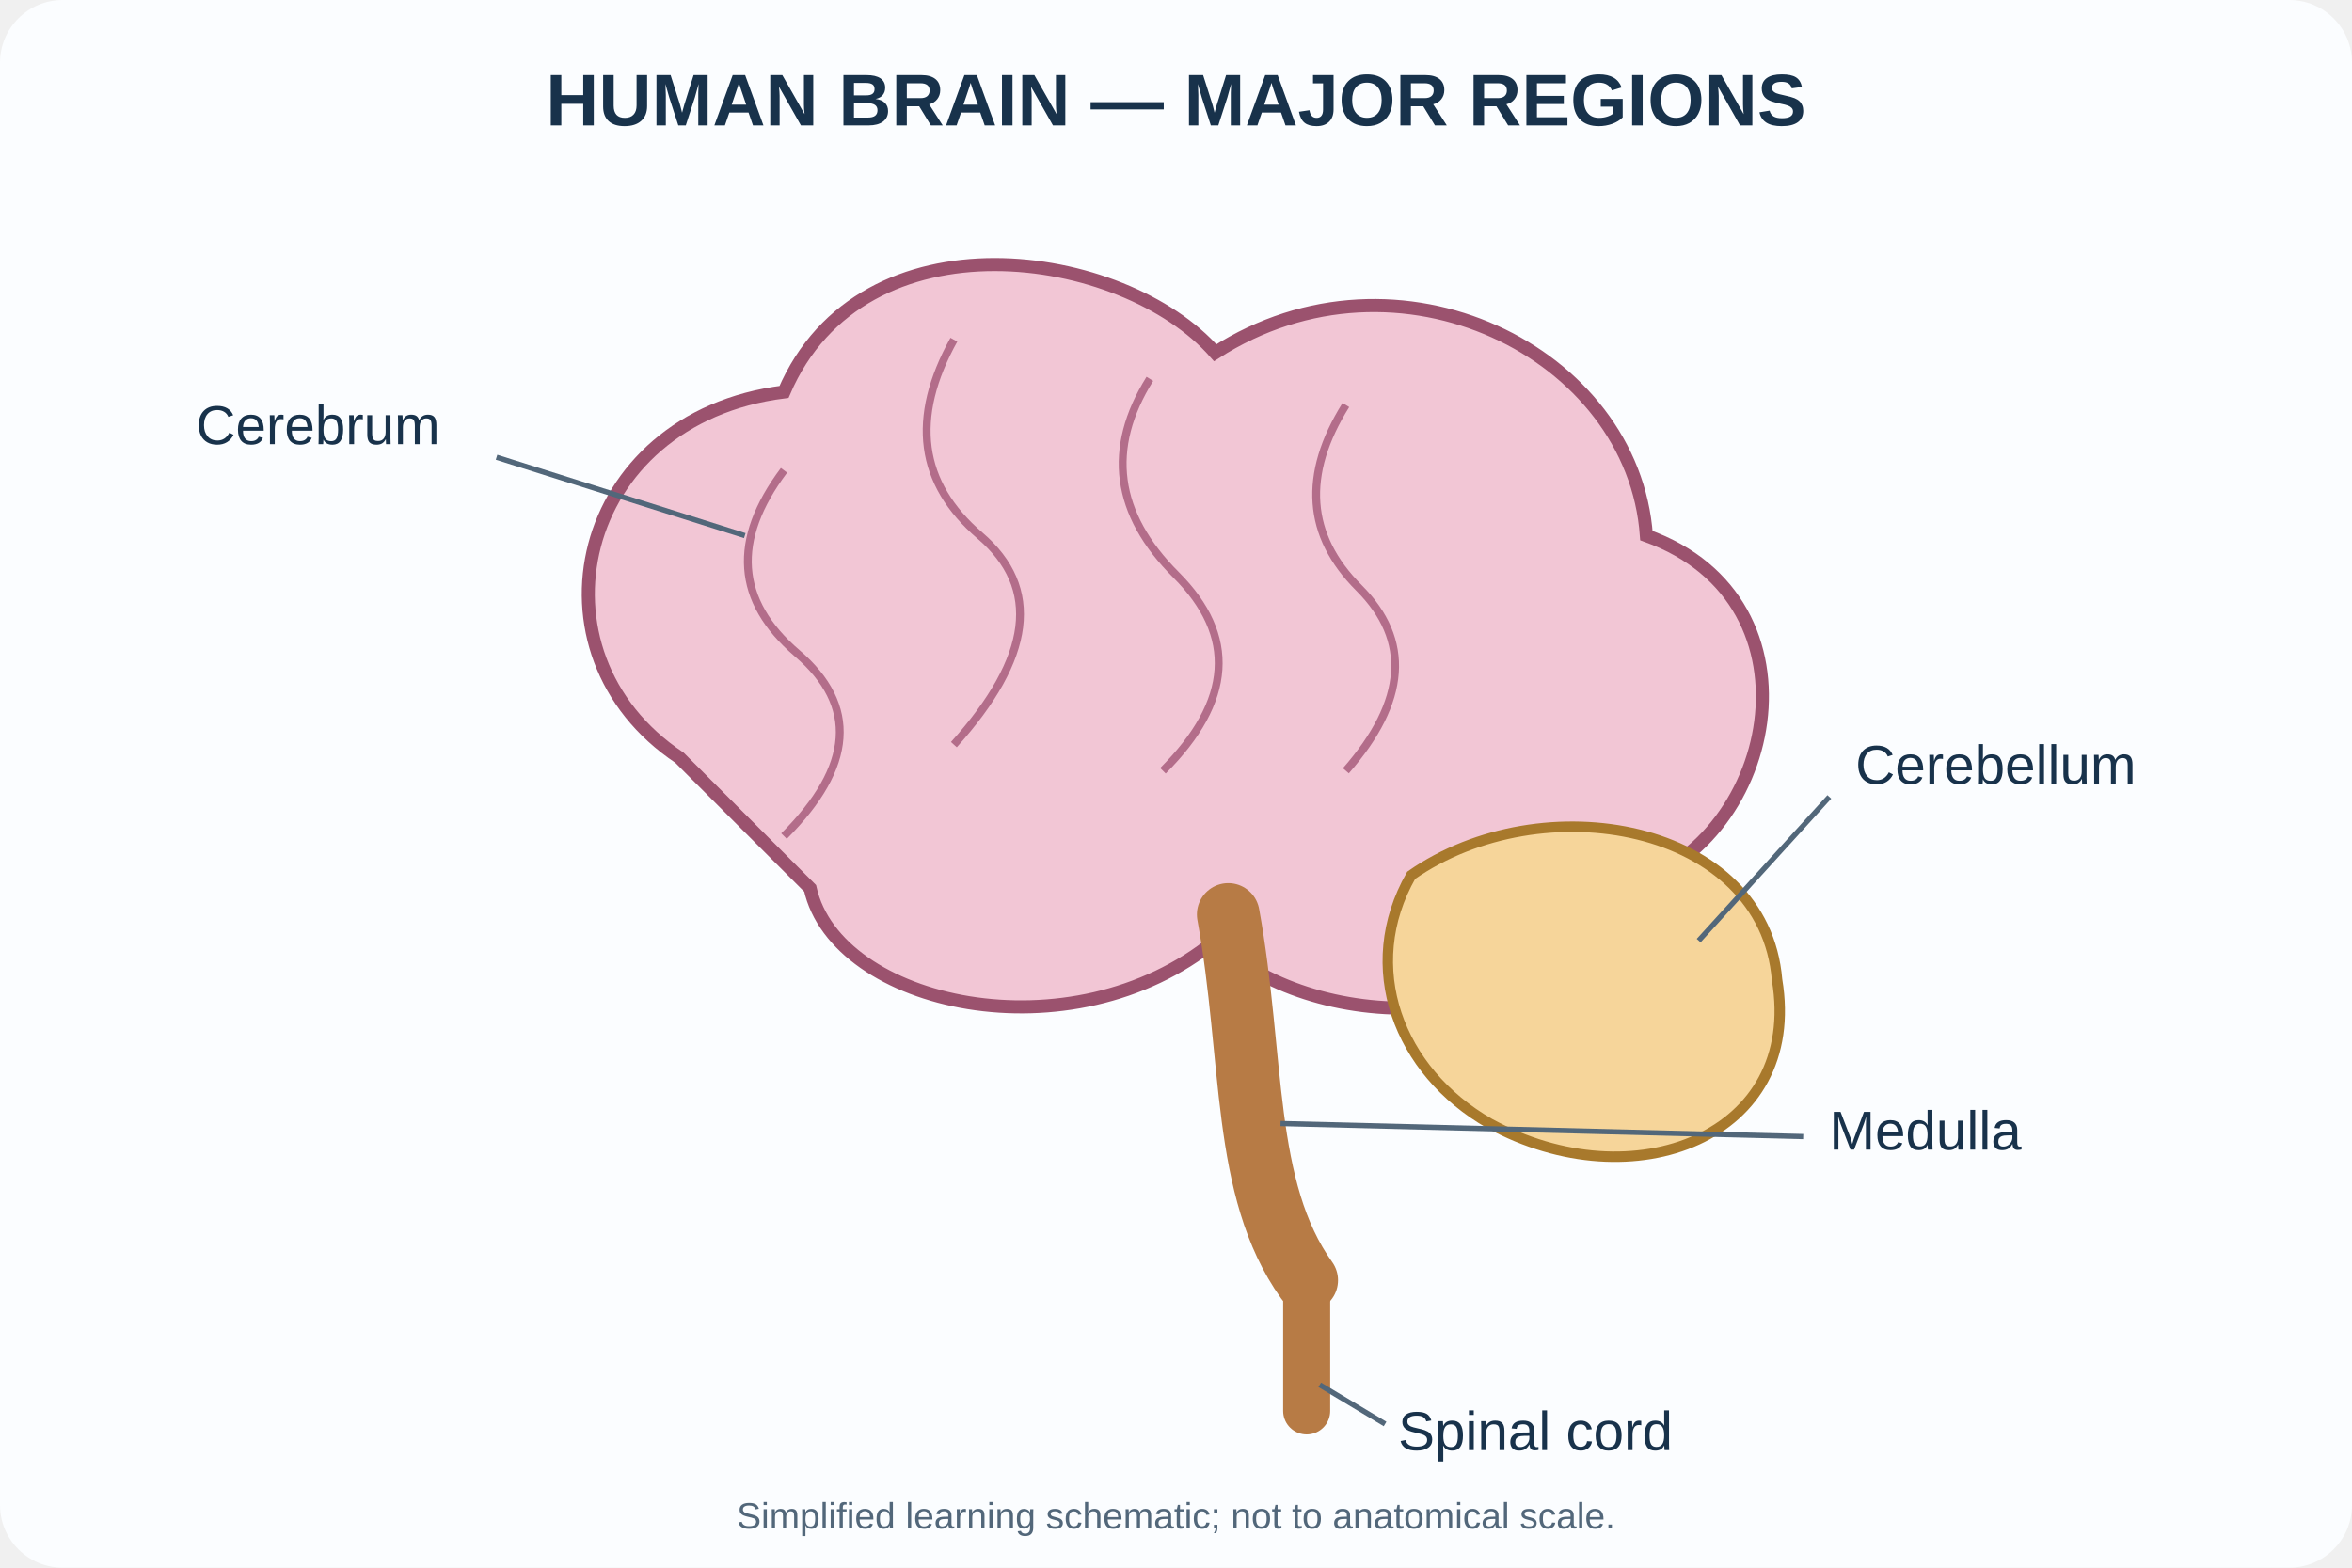
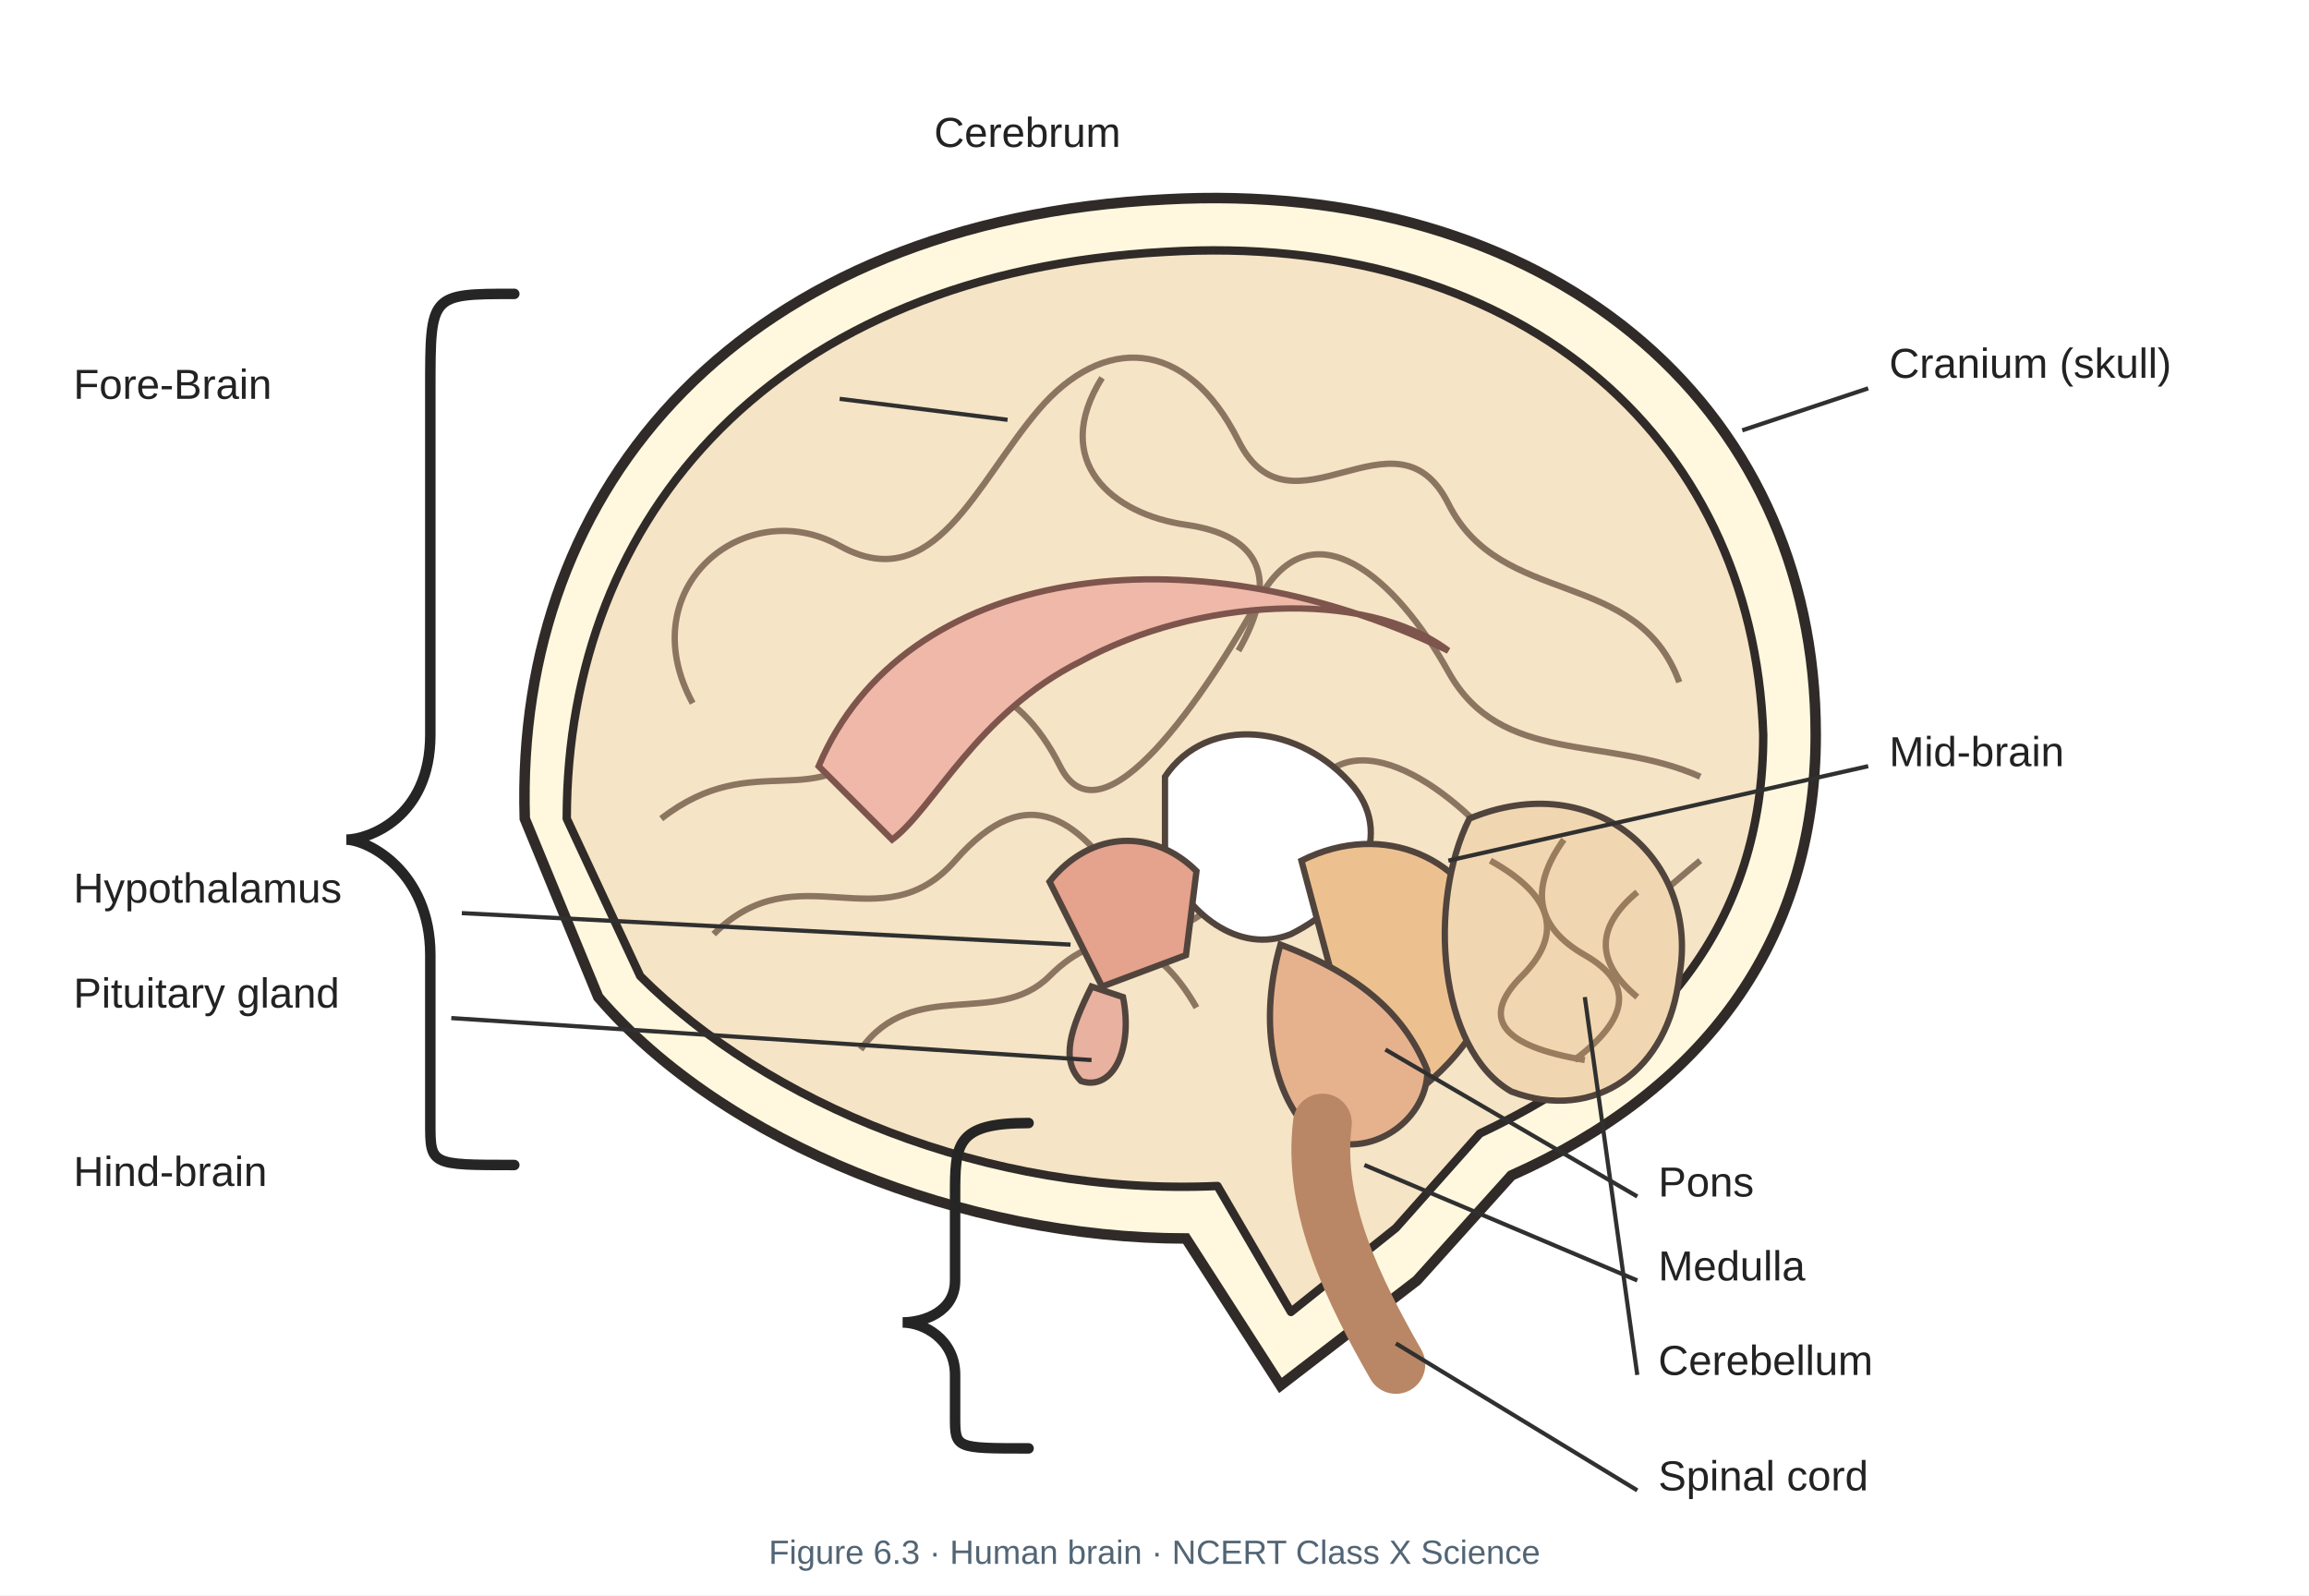
- <svg xmlns="http://www.w3.org/2000/svg" viewBox="0 0 900 600" role="img" aria-labelledby="t d">
-   <rect width="900" height="600" rx="24" fill="#fbfdff" />
-   <text x="450" y="48" text-anchor="middle" font-family="Arial" font-size="28" font-weight="700" fill="#18324b">HUMAN BRAIN — MAJOR REGIONS</text>
-   <path d="M260 290 C200 250 220 160 300 150 C330 80 430 95 465 135 C535 90 625 135 630 205 C700 230 680 325 620 340 C590 400 500 395 465 360 C410 405 320 385 310 340Z" fill="#f2c6d5" stroke="#9b526e" stroke-width="5" />
-   <path d="M540 335 C590 300 675 315 680 375 C690 435 625 460 570 430 C535 410 520 370 540 335Z" fill="#f6d59a" stroke="#a8792c" stroke-width="4" />
-   <path d="M470 350 C480 405 475 455 500 490" fill="none" stroke="#b77b45" stroke-width="24" stroke-linecap="round" />
-   <path d="M500 485 L500 540" stroke="#b77b45" stroke-width="18" stroke-linecap="round" />
-   <g fill="none" stroke="#b36d8a" stroke-width="3">
-     <path d="M300 180q-30 40 5 70t-5 70" />
-     <path d="M365 130q-25 45 10 75t-10 80" />
-     <path d="M440 145q-25 40 10 75t-5 75" />
-     <path d="M515 155q-25 40 5 70t-5 70" />
+ <svg xmlns="http://www.w3.org/2000/svg" viewBox="0 0 1100 760" role="img" aria-labelledby="t d">
+   <defs>
+     <style>.lbl{font:20px Arial,sans-serif;fill:#222}.lead{fill:none;stroke:#303030;stroke-width:2}.brace{fill:none;stroke:#252525;stroke-width:5;stroke-linecap:round}.brain{fill:#f5e4c5;stroke:#302b28;stroke-width:4;stroke-linejoin:round}</style>
+   </defs>
+   <rect width="1100" height="760" fill="#fff" />
+   <path d="M250 390C245 230 355 105 555 95C735 85 865 190 865 350C865 450 810 520 720 560L675 610L610 660L565 590C460 590 345 545 285 475Z" fill="#fff8df" stroke="#302b28" stroke-width="5" />
+   <path d="M270 390C270 245 370 130 555 120C720 110 835 205 840 350C840 440 790 500 705 540L665 585L615 625L580 565C470 570 365 525 305 465Z" class="brain" />
+   <g fill="none" stroke="#8b7561" stroke-width="3">
+     <path d="M330 335C300 280 355 235 400 260S465 230 495 195S565 160 590 210S665 190 690 240S780 270 800 325" />
+     <path d="M315 390C360 355 390 390 420 350S485 325 505 365S575 330 600 285S665 275 690 320S765 350 810 370" />
+     <path d="M340 445C380 405 420 450 455 410S515 390 540 430S605 395 630 370S705 385 730 425S785 430 810 410" />
+     <path d="M410 500C435 465 475 490 500 465S550 445 570 480" />
+     <path d="M525 180C500 220 530 245 565 250S610 275 590 310" />
  </g>
-   <g font-family="Arial" font-size="21" fill="#18324b">
-     <text x="75" y="170">Cerebrum</text>
-     <path d="M190 175L285 205" stroke="#52677a" stroke-width="2" />
-     <text x="710" y="300">Cerebellum</text>
-     <path d="M700 305L650 360" stroke="#52677a" stroke-width="2" />
-     <text x="700" y="440">Medulla</text>
-     <path d="M690 435L490 430" stroke="#52677a" stroke-width="2" />
-     <text x="535" y="555">Spinal cord</text>
-     <path d="M530 545L505 530" stroke="#52677a" stroke-width="2" />
+   <path d="M390 365C430 270 565 250 690 310C650 280 570 285 515 315C465 340 445 385 425 400Z" fill="#efb8a8" stroke="#7d554c" stroke-width="3" />
+   <path d="M555 370C575 340 620 345 645 375C665 400 645 430 615 445C590 455 565 435 555 410Z" fill="#fff" stroke="#51443d" stroke-width="3" />
+   <path d="M500 420C520 395 550 395 570 415L565 455L525 470Z" fill="#e5a28d" stroke="#51443d" stroke-width="3" />
+   <path d="M520 470C510 490 505 505 515 515C530 520 540 500 535 475Z" fill="#e8b1a0" stroke="#51443d" stroke-width="3" />
+   <path d="M620 410C660 390 700 410 710 445C720 475 695 505 675 520L640 485Z" fill="#edc18f" stroke="#51443d" stroke-width="3" />
+   <path d="M700 390C760 365 810 410 800 465C795 510 760 535 720 520C685 500 680 430 700 390Z" fill="#f1d7b1" stroke="#51443d" stroke-width="3" />
+   <g fill="none" stroke="#987c5d" stroke-width="3">
+     <path d="M710 410q45 25 15 55t30 40" />
+     <path d="M745 400q-25 35 10 55t-5 50" />
+     <path d="M780 425q-30 25 0 50" />
  </g>
-   <text x="450" y="585" text-anchor="middle" font-family="Arial" font-size="14" fill="#52677a">Simplified learning schematic; not to anatomical scale.</text>
+   <path d="M610 450C600 485 605 520 625 540C650 555 680 535 680 510C670 485 650 465 610 450Z" fill="#e6b28e" stroke="#51443d" stroke-width="3" />
+   <path d="M630 535C625 575 645 615 665 650" fill="none" stroke="#b98765" stroke-width="28" stroke-linecap="round" />
+   <g class="lbl">
+     <text x="35" y="190">Fore-Brain</text>
+     <text x="35" y="565">Hind-brain</text>
+     <text x="445" y="70">Cerebrum</text>
+     <text x="900" y="180">Cranium (skull)</text>
+     <text x="900" y="365">Mid-brain</text>
+     <text x="35" y="430">Hypothalamus</text>
+     <text x="35" y="480">Pituitary gland</text>
+     <text x="790" y="570">Pons</text>
+     <text x="790" y="610">Medulla</text>
+     <text x="790" y="655">Cerebellum</text>
+     <text x="790" y="710">Spinal cord</text>
+   </g>
+   <path class="brace" d="M245 140C205 140 205 140 205 185L205 350C205 390 175 400 165 400C175 400 205 415 205 455L205 535C205 555 205 555 245 555" />
+   <path class="brace" d="M490 535C455 535 455 545 455 570L455 610C455 625 440 630 430 630C440 630 455 638 455 655L455 675C455 690 455 690 490 690" />
+   <g class="lead">
+     <path d="M400 190L480 200" />
+     <path d="M890 185L830 205" />
+     <path d="M890 365L690 410" />
+     <path d="M220 435L510 450" />
+     <path d="M215 485L520 505" />
+     <path d="M780 570L660 500" />
+     <path d="M780 610L650 555" />
+     <path d="M780 655L755 475" />
+     <path d="M780 710L665 640" />
+   </g>
+   <text x="550" y="745" text-anchor="middle" font-family="Arial" font-size="16" fill="#526575">Figure 6.3 · Human brain · NCERT Class X Science</text>
</svg>
